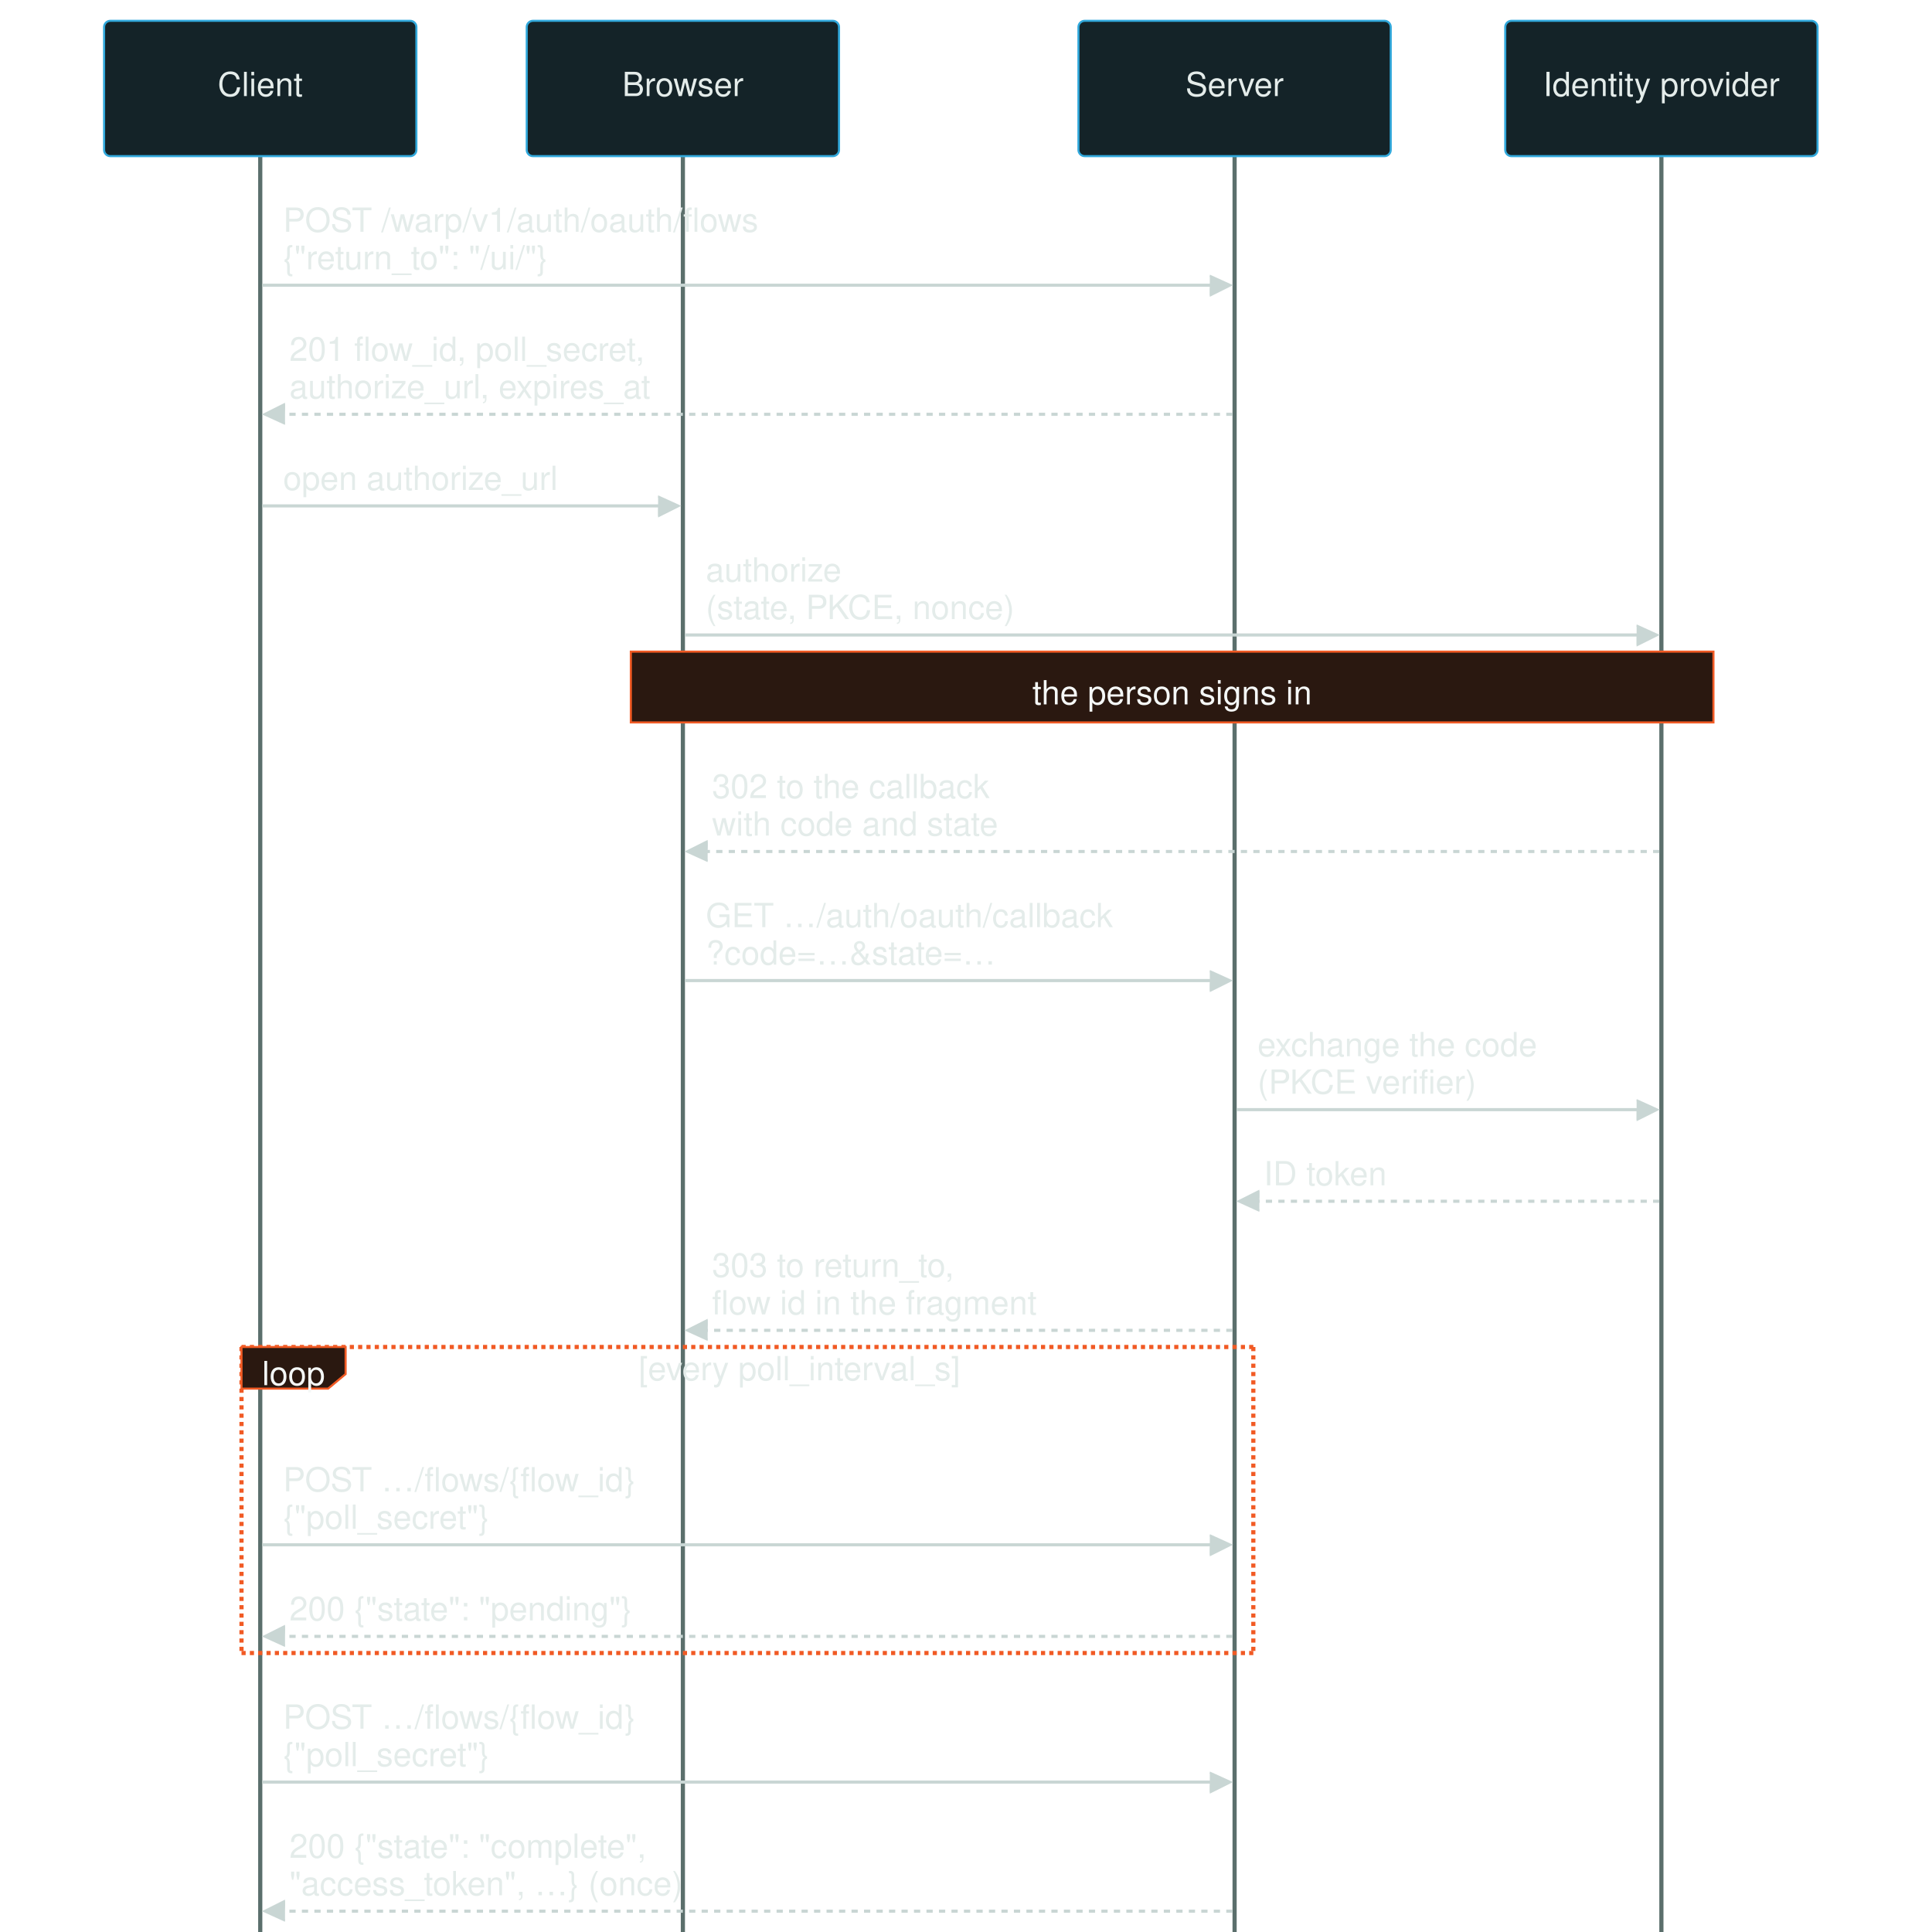
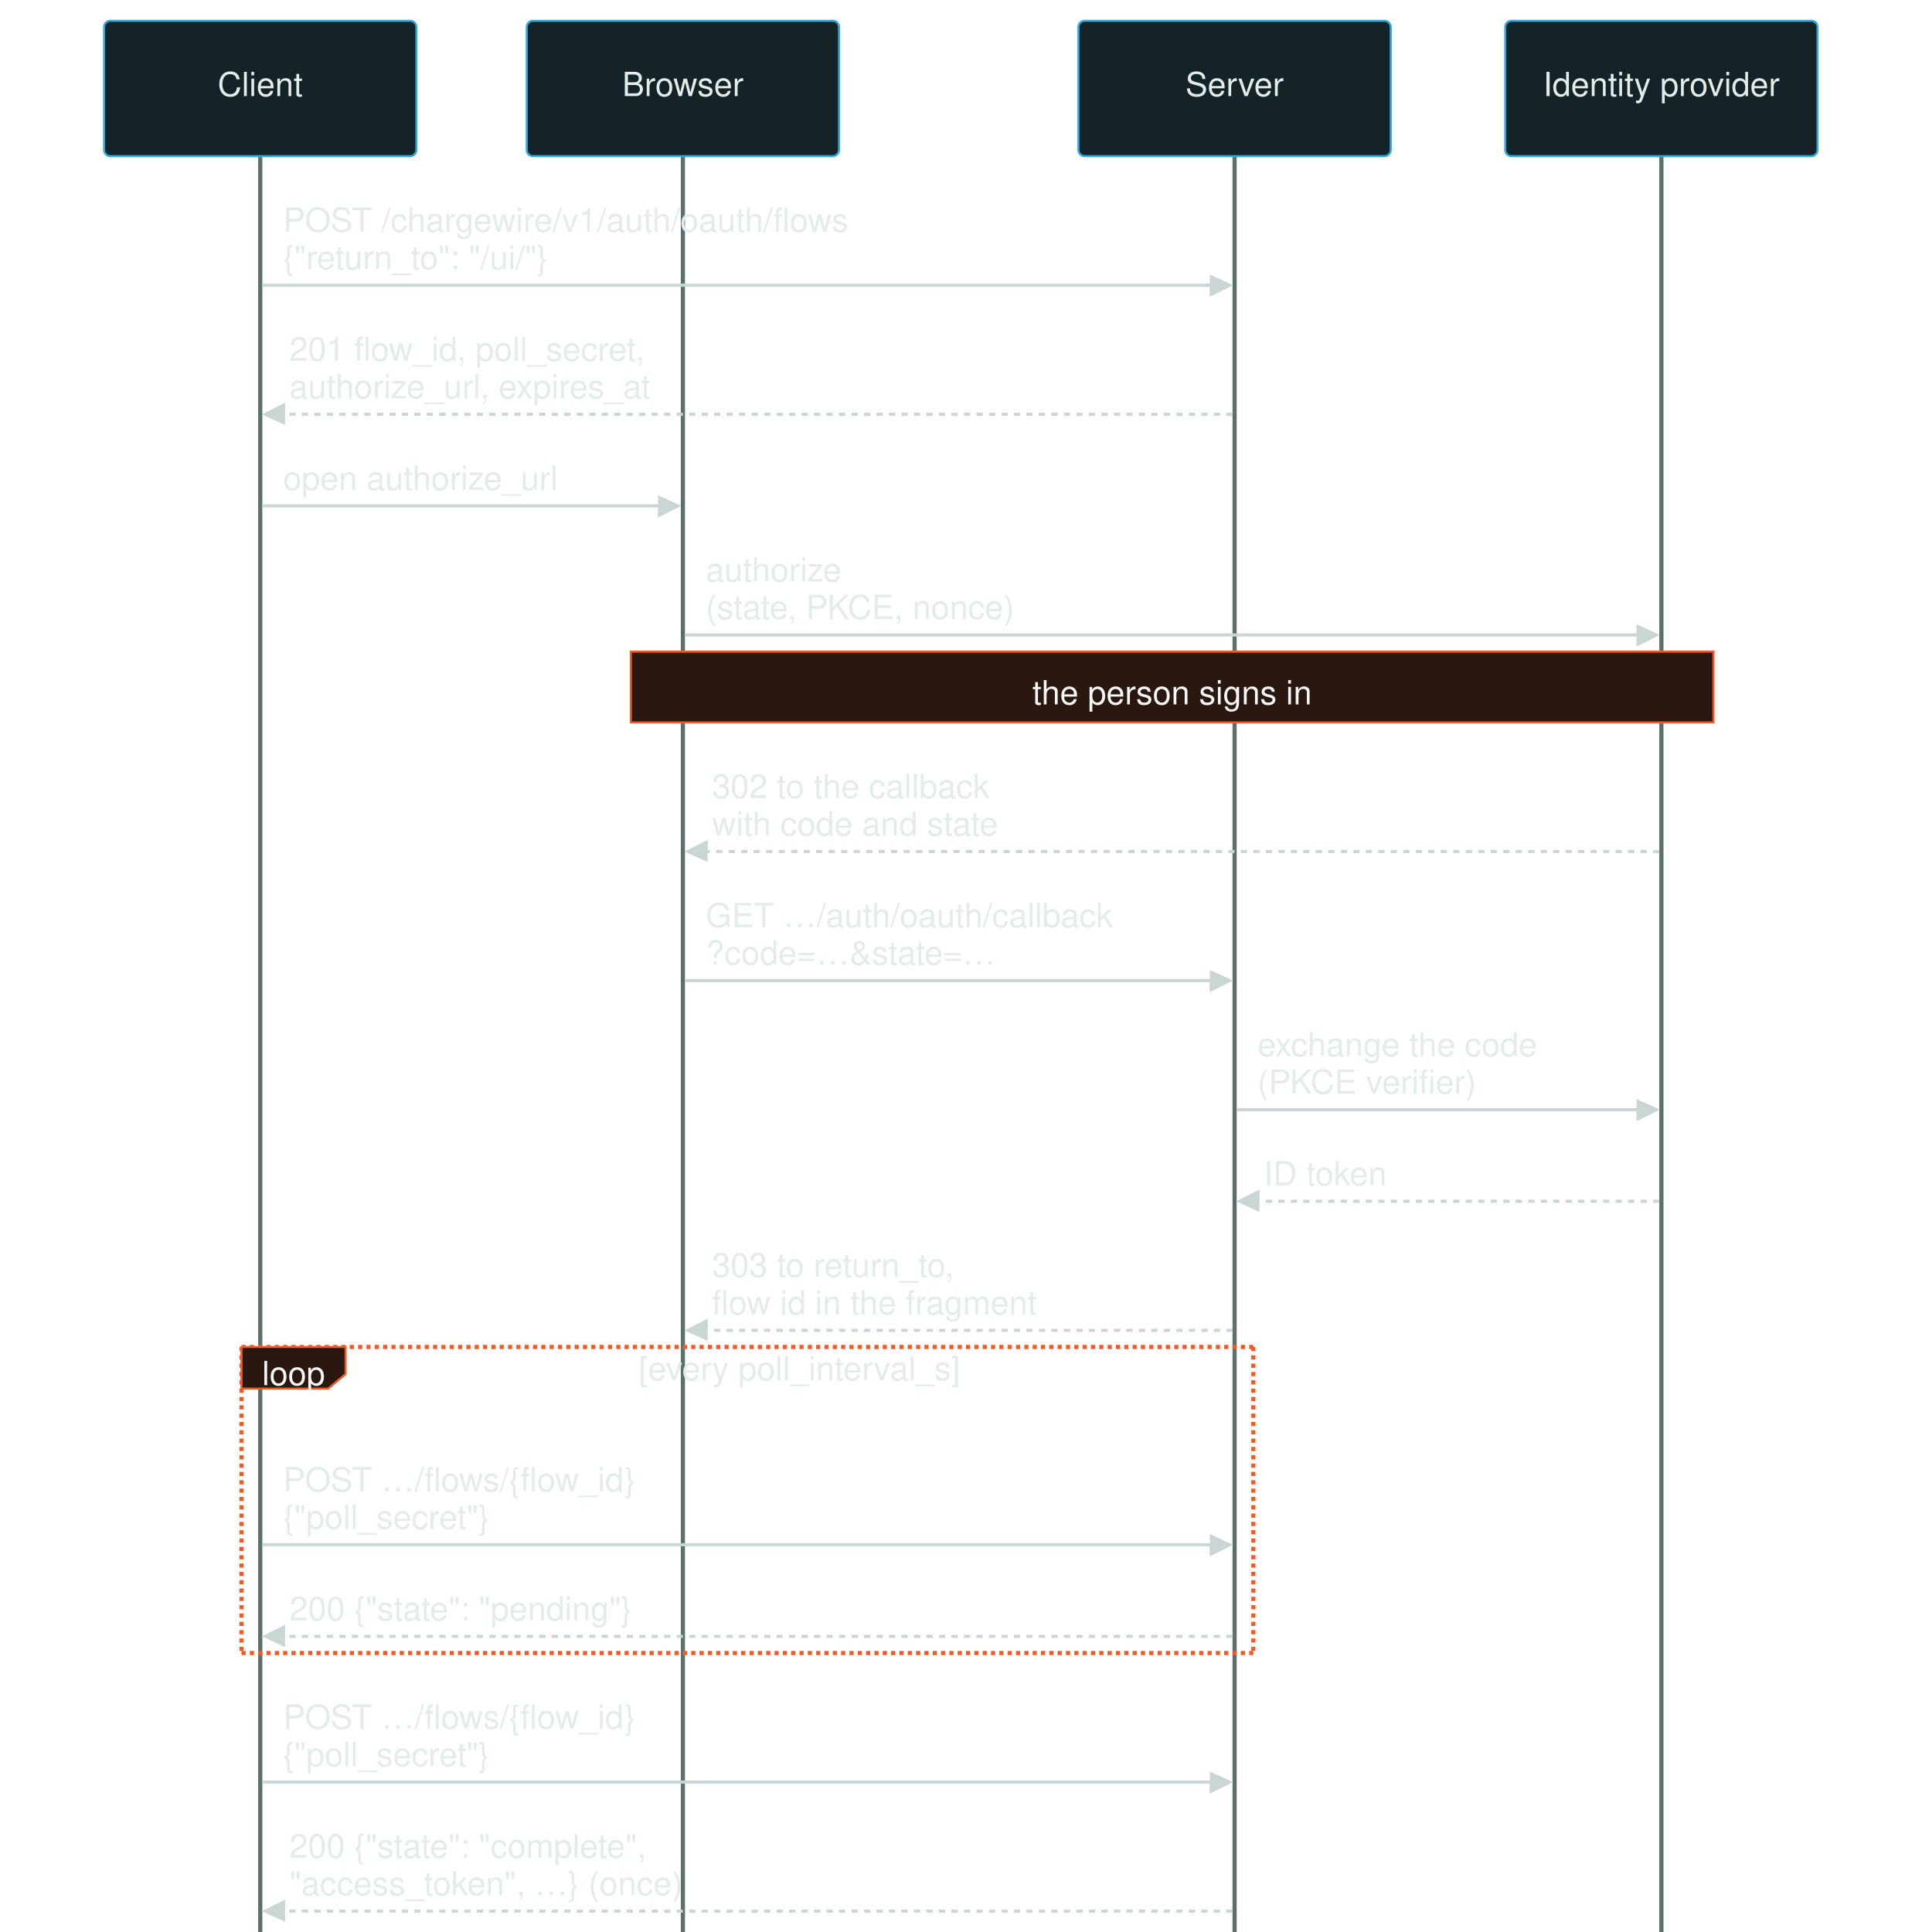
<svg xmlns="http://www.w3.org/2000/svg" data-source-sha256="b324414adbb7cfe3710688d23f5b221040849158154740f800e47e5ae0e65504" id="d-signin-browser-dark" width="923" height="928" viewBox="-50 -10 923 928" role="graphics-document document" aria-roledescription="sequence">
  <g>
    <line id="actor21" x1="748" y1="65" x2="748" y2="2000" class="actor-line 200" stroke-width="0.5px" stroke="#999" name="I" data-et="life-line" data-id="I" />
    <g id="root-21" data-et="participant" data-type="participant" data-id="I">
      <rect x="673" y="0" fill="#eaeaea" stroke="#666" width="150" height="65" name="I" rx="3" ry="3" class="actor actor-top" />
      <text x="748" y="32.5" dominant-baseline="central" alignment-baseline="central" class="actor actor-box" style="text-anchor: middle; font-size: 16px; font-weight: 400; font-family: Helvetica, Arial, &quot;Liberation Sans&quot;, sans-serif;">
        <tspan x="748" dy="0">Identity provider</tspan>
      </text>
    </g>
  </g>
  <g>
    <line id="actor20" x1="543" y1="65" x2="543" y2="2000" class="actor-line 200" stroke-width="0.5px" stroke="#999" name="S" data-et="life-line" data-id="S" />
    <g id="root-20" data-et="participant" data-type="participant" data-id="S">
      <rect x="468" y="0" fill="#eaeaea" stroke="#666" width="150" height="65" name="S" rx="3" ry="3" class="actor actor-top" />
      <text x="543" y="32.5" dominant-baseline="central" alignment-baseline="central" class="actor actor-box" style="text-anchor: middle; font-size: 16px; font-weight: 400; font-family: Helvetica, Arial, &quot;Liberation Sans&quot;, sans-serif;">
        <tspan x="543" dy="0">Server</tspan>
      </text>
    </g>
  </g>
  <g>
    <line id="actor19" x1="278" y1="65" x2="278" y2="2000" class="actor-line 200" stroke-width="0.5px" stroke="#999" name="B" data-et="life-line" data-id="B" />
    <g id="root-19" data-et="participant" data-type="participant" data-id="B">
      <rect x="203" y="0" fill="#eaeaea" stroke="#666" width="150" height="65" name="B" rx="3" ry="3" class="actor actor-top" />
      <text x="278" y="32.5" dominant-baseline="central" alignment-baseline="central" class="actor actor-box" style="text-anchor: middle; font-size: 16px; font-weight: 400; font-family: Helvetica, Arial, &quot;Liberation Sans&quot;, sans-serif;">
        <tspan x="278" dy="0">Browser</tspan>
      </text>
    </g>
  </g>
  <g>
    <line id="actor18" x1="75" y1="65" x2="75" y2="2000" class="actor-line 200" stroke-width="0.5px" stroke="#999" name="C" data-et="life-line" data-id="C" />
    <g id="root-18" data-et="participant" data-type="participant" data-id="C">
      <rect x="0" y="0" fill="#eaeaea" stroke="#666" width="150" height="65" name="C" rx="3" ry="3" class="actor actor-top" />
      <text x="75" y="32.5" dominant-baseline="central" alignment-baseline="central" class="actor actor-box" style="text-anchor: middle; font-size: 16px; font-weight: 400; font-family: Helvetica, Arial, &quot;Liberation Sans&quot;, sans-serif;">
        <tspan x="75" dy="0">Client</tspan>
      </text>
    </g>
  </g>
  <style>#d-signin-browser-dark{font-family:Helvetica,Arial,'Liberation Sans',sans-serif;font-size:16px;fill:#e4ecea;}@keyframes edge-animation-frame{from{stroke-dashoffset:0;}}@keyframes dash{to{stroke-dashoffset:0;}}#d-signin-browser-dark .edge-animation-slow{stroke-dasharray:9,5!important;stroke-dashoffset:900;animation:dash 50s linear infinite;stroke-linecap:round;}#d-signin-browser-dark .edge-animation-fast{stroke-dasharray:9,5!important;stroke-dashoffset:900;animation:dash 20s linear infinite;stroke-linecap:round;}#d-signin-browser-dark .error-icon{fill:hsl(15, 33.333%, 16.765%);}#d-signin-browser-dark .error-text{fill:rgb(198, 219.375, 226.5);stroke:rgb(198, 219.375, 226.5);}#d-signin-browser-dark .edge-thickness-normal{stroke-width:1px;}#d-signin-browser-dark .edge-thickness-thick{stroke-width:3.5px;}#d-signin-browser-dark .edge-pattern-solid{stroke-dasharray:0;}#d-signin-browser-dark .edge-thickness-invisible{stroke-width:0;fill:none;}#d-signin-browser-dark .edge-pattern-dashed{stroke-dasharray:3;}#d-signin-browser-dark .edge-pattern-dotted{stroke-dasharray:2;}#d-signin-browser-dark .marker{fill:#f4ebe9;stroke:#f4ebe9;}#d-signin-browser-dark .marker.cross{stroke:#f4ebe9;}#d-signin-browser-dark svg{font-family:Helvetica,Arial,'Liberation Sans',sans-serif;font-size:16px;}#d-signin-browser-dark p{margin:0;}#d-signin-browser-dark .actor{stroke:#31a8db;fill:#142328;stroke-width:1;}#d-signin-browser-dark rect.actor.outer-path[data-look="neo"]{filter:drop-shadow( 1px 2px 2px rgba(185,185,185,1));}#d-signin-browser-dark rect.note[data-look="neo"]{stroke:#f15a24;fill:#2a1810;filter:drop-shadow( 1px 2px 2px rgba(185,185,185,1));}#d-signin-browser-dark text.actor&gt;tspan{fill:#e4ecea;stroke:none;}#d-signin-browser-dark .actor-line{stroke:#5b6f6c;}#d-signin-browser-dark .innerArc{stroke-width:1.5;stroke-dasharray:none;}#d-signin-browser-dark .messageLine0{stroke-width:1.5;stroke-dasharray:none;stroke:#c9d6d4;}#d-signin-browser-dark .messageLine1{stroke-width:1.5;stroke-dasharray:2,2;stroke:#c9d6d4;}#d-signin-browser-dark [id$="-arrowhead"] path{fill:#c9d6d4;stroke:#c9d6d4;}#d-signin-browser-dark .sequenceNumber{fill:#0b1416;}#d-signin-browser-dark [id$="-sequencenumber"]{fill:#c9d6d4;}#d-signin-browser-dark [id$="-crosshead"] path{fill:#c9d6d4;stroke:#c9d6d4;}#d-signin-browser-dark .messageText{fill:#e4ecea;stroke:none;}#d-signin-browser-dark .labelBox{stroke:#f15a24;fill:#2a1810;filter:none;}#d-signin-browser-dark .labelText,#d-signin-browser-dark .labelText&gt;tspan{fill:#f5f8f7;stroke:none;}#d-signin-browser-dark .loopText,#d-signin-browser-dark .loopText&gt;tspan{fill:#e4ecea;stroke:none;}#d-signin-browser-dark .sectionTitle,#d-signin-browser-dark .sectionTitle&gt;tspan{fill:#e4ecea;stroke:none;}#d-signin-browser-dark .loopLine{stroke-width:2px;stroke-dasharray:2,2;stroke:#f15a24;fill:#f15a24;}#d-signin-browser-dark .note{stroke:#f15a24;fill:#2a1810;}#d-signin-browser-dark .noteText,#d-signin-browser-dark .noteText&gt;tspan{fill:#f5f8f7;stroke:none;font-weight:normal;}#d-signin-browser-dark .activation0{fill:#1f3a44;stroke:#31a8db;}#d-signin-browser-dark .activation1{fill:#1f3a44;stroke:#31a8db;}#d-signin-browser-dark .activation2{fill:#1f3a44;stroke:#31a8db;}#d-signin-browser-dark .actorPopupMenu{position:absolute;}#d-signin-browser-dark .actorPopupMenuPanel{position:absolute;fill:#142328;box-shadow:0px 8px 16px 0px rgba(0,0,0,0.2);filter:drop-shadow(3px 5px 2px rgb(0 0 0 / 0.4));}#d-signin-browser-dark .actor-man circle,#d-signin-browser-dark line{fill:#142328;stroke-width:2px;}#d-signin-browser-dark g rect.rect{filter:drop-shadow( 1px 2px 2px rgba(185,185,185,1));stroke:#31a8db;}#d-signin-browser-dark .node .neo-node{stroke:#31a8db;}#d-signin-browser-dark [data-look="neo"].node rect,#d-signin-browser-dark [data-look="neo"].cluster rect,#d-signin-browser-dark [data-look="neo"].node polygon{stroke:url(#d-signin-browser-dark-gradient);filter:drop-shadow( 1px 2px 2px rgba(185,185,185,1));}#d-signin-browser-dark [data-look="neo"].swimlane.cluster rect{filter:none;}#d-signin-browser-dark [data-look="neo"].node path{stroke:url(#d-signin-browser-dark-gradient);stroke-width:1px;}#d-signin-browser-dark [data-look="neo"].node .outer-path{filter:drop-shadow( 1px 2px 2px rgba(185,185,185,1));}#d-signin-browser-dark [data-look="neo"].node .neo-line path{stroke:#31a8db;filter:none;}#d-signin-browser-dark [data-look="neo"].node circle{stroke:url(#d-signin-browser-dark-gradient);filter:drop-shadow( 1px 2px 2px rgba(185,185,185,1));}#d-signin-browser-dark [data-look="neo"].node circle .state-start{fill:#000000;}#d-signin-browser-dark [data-look="neo"].icon-shape .icon{fill:url(#d-signin-browser-dark-gradient);filter:drop-shadow( 1px 2px 2px rgba(185,185,185,1));}#d-signin-browser-dark [data-look="neo"].icon-shape .icon-neo path{stroke:url(#d-signin-browser-dark-gradient);filter:drop-shadow( 1px 2px 2px rgba(185,185,185,1));}#d-signin-browser-dark :root{--mermaid-font-family:Helvetica,Arial,'Liberation Sans',sans-serif;}</style>
  <g />
  <defs>
    <symbol id="d-signin-browser-dark-computer" width="24" height="24">
      <path transform="scale(.5)" d="M2 2v13h20v-13h-20zm18 11h-16v-9h16v9zm-10.228 6l.466-1h3.524l.467 1h-4.457zm14.228 3h-24l2-6h2.104l-1.33 4h18.45l-1.297-4h2.073l2 6zm-5-10h-14v-7h14v7z" />
    </symbol>
  </defs>
  <defs>
    <symbol id="d-signin-browser-dark-database" fill-rule="evenodd" clip-rule="evenodd">
      <path transform="scale(.5)" d="M12.258.001l.256.004.255.005.253.008.251.01.249.012.247.015.246.016.242.019.241.02.239.023.236.024.233.027.231.028.229.031.225.032.223.034.22.036.217.038.214.04.211.041.208.043.205.045.201.046.198.048.194.05.191.051.187.053.183.054.18.056.175.057.172.059.168.06.163.061.16.063.155.064.15.066.074.033.073.033.071.034.07.034.069.035.068.035.067.035.066.035.064.036.064.036.062.036.06.036.06.037.058.037.058.037.055.038.055.038.053.038.052.038.051.039.05.039.048.039.047.039.045.04.044.04.043.04.041.04.04.041.039.041.037.041.036.041.034.041.033.042.032.042.03.042.029.042.027.042.026.043.024.043.023.043.021.043.02.043.018.044.017.043.015.044.013.044.012.044.011.045.009.044.007.045.006.045.004.045.002.045.001.045v17l-.001.045-.002.045-.004.045-.006.045-.007.045-.009.044-.011.045-.012.044-.013.044-.015.044-.017.043-.018.044-.02.043-.021.043-.023.043-.024.043-.026.043-.027.042-.029.042-.03.042-.032.042-.033.042-.034.041-.036.041-.037.041-.039.041-.04.041-.041.04-.043.04-.044.04-.045.04-.047.039-.048.039-.05.039-.051.039-.052.038-.053.038-.055.038-.055.038-.058.037-.058.037-.06.037-.06.036-.062.036-.064.036-.064.036-.066.035-.067.035-.068.035-.069.035-.07.034-.071.034-.073.033-.074.033-.15.066-.155.064-.16.063-.163.061-.168.06-.172.059-.175.057-.18.056-.183.054-.187.053-.191.051-.194.05-.198.048-.201.046-.205.045-.208.043-.211.041-.214.04-.217.038-.22.036-.223.034-.225.032-.229.031-.231.028-.233.027-.236.024-.239.023-.241.02-.242.019-.246.016-.247.015-.249.012-.251.01-.253.008-.255.005-.256.004-.258.001-.258-.001-.256-.004-.255-.005-.253-.008-.251-.01-.249-.012-.247-.015-.245-.016-.243-.019-.241-.02-.238-.023-.236-.024-.234-.027-.231-.028-.228-.031-.226-.032-.223-.034-.22-.036-.217-.038-.214-.04-.211-.041-.208-.043-.204-.045-.201-.046-.198-.048-.195-.05-.19-.051-.187-.053-.184-.054-.179-.056-.176-.057-.172-.059-.167-.06-.164-.061-.159-.063-.155-.064-.151-.066-.074-.033-.072-.033-.072-.034-.07-.034-.069-.035-.068-.035-.067-.035-.066-.035-.064-.036-.063-.036-.062-.036-.061-.036-.06-.037-.058-.037-.057-.037-.056-.038-.055-.038-.053-.038-.052-.038-.051-.039-.049-.039-.049-.039-.046-.039-.046-.04-.044-.04-.043-.04-.041-.04-.04-.041-.039-.041-.037-.041-.036-.041-.034-.041-.033-.042-.032-.042-.03-.042-.029-.042-.027-.042-.026-.043-.024-.043-.023-.043-.021-.043-.02-.043-.018-.044-.017-.043-.015-.044-.013-.044-.012-.044-.011-.045-.009-.044-.007-.045-.006-.045-.004-.045-.002-.045-.001-.045v-17l.001-.045.002-.045.004-.045.006-.045.007-.045.009-.044.011-.045.012-.044.013-.044.015-.044.017-.043.018-.044.02-.043.021-.043.023-.043.024-.043.026-.043.027-.042.029-.042.03-.042.032-.042.033-.042.034-.041.036-.041.037-.041.039-.041.04-.041.041-.04.043-.04.044-.04.046-.04.046-.039.049-.039.049-.039.051-.039.052-.038.053-.038.055-.038.056-.038.057-.037.058-.037.06-.037.061-.036.062-.036.063-.036.064-.036.066-.035.067-.035.068-.035.069-.035.07-.034.072-.034.072-.033.074-.033.151-.066.155-.064.159-.063.164-.061.167-.06.172-.059.176-.057.179-.056.184-.054.187-.053.19-.051.195-.05.198-.048.201-.046.204-.045.208-.043.211-.041.214-.04.217-.038.22-.036.223-.034.226-.032.228-.031.231-.028.234-.027.236-.024.238-.023.241-.02.243-.019.245-.016.247-.015.249-.012.251-.01.253-.008.255-.005.256-.004.258-.001.258.001zm-9.258 20.499v.01l.001.021.003.021.004.022.005.021.006.022.007.022.009.023.01.022.011.023.012.023.013.023.015.023.016.024.017.023.018.024.019.024.021.024.022.025.023.024.024.025.052.049.056.05.061.051.066.051.07.051.075.051.079.052.084.052.088.052.092.052.097.052.102.051.105.052.11.052.114.051.119.051.123.051.127.05.131.05.135.05.139.048.144.049.147.047.152.047.155.047.16.045.163.045.167.043.171.043.176.041.178.041.183.039.187.039.19.037.194.035.197.035.202.033.204.031.209.03.212.029.216.027.219.025.222.024.226.021.23.02.233.018.236.016.24.015.243.012.246.01.249.008.253.005.256.004.259.001.26-.001.257-.004.254-.005.25-.008.247-.011.244-.012.241-.014.237-.016.233-.018.231-.021.226-.021.224-.024.22-.026.216-.027.212-.028.21-.031.205-.031.202-.034.198-.034.194-.036.191-.037.187-.039.183-.04.179-.04.175-.042.172-.043.168-.044.163-.045.16-.046.155-.046.152-.047.148-.048.143-.049.139-.049.136-.05.131-.05.126-.05.123-.051.118-.052.114-.051.11-.052.106-.052.101-.052.096-.052.092-.052.088-.053.083-.051.079-.052.074-.052.07-.051.065-.051.06-.051.056-.05.051-.05.023-.024.023-.025.021-.024.02-.024.019-.024.018-.024.017-.024.015-.023.014-.024.013-.023.012-.023.01-.023.01-.022.008-.022.006-.022.006-.022.004-.022.004-.021.001-.021.001-.021v-4.127l-.077.055-.08.053-.083.054-.085.053-.087.052-.09.052-.093.051-.095.05-.097.05-.1.049-.102.049-.105.048-.106.047-.109.047-.111.046-.114.045-.115.045-.118.044-.12.043-.122.042-.124.042-.126.041-.128.04-.13.04-.132.038-.134.038-.135.037-.138.037-.139.035-.142.035-.143.034-.144.033-.147.032-.148.031-.15.03-.151.03-.153.029-.154.027-.156.027-.158.026-.159.025-.161.024-.162.023-.163.022-.165.021-.166.02-.167.019-.169.018-.169.017-.171.016-.173.015-.173.014-.175.013-.175.012-.177.011-.178.01-.179.008-.179.008-.181.006-.182.005-.182.004-.184.003-.184.002h-.37l-.184-.002-.184-.003-.182-.004-.182-.005-.181-.006-.179-.008-.179-.008-.178-.01-.176-.011-.176-.012-.175-.013-.173-.014-.172-.015-.171-.016-.17-.017-.169-.018-.167-.019-.166-.02-.165-.021-.163-.022-.162-.023-.161-.024-.159-.025-.157-.026-.156-.027-.155-.027-.153-.029-.151-.03-.15-.03-.148-.031-.146-.032-.145-.033-.143-.034-.141-.035-.14-.035-.137-.037-.136-.037-.134-.038-.132-.038-.13-.04-.128-.04-.126-.041-.124-.042-.122-.042-.12-.044-.117-.043-.116-.045-.113-.045-.112-.046-.109-.047-.106-.047-.105-.048-.102-.049-.1-.049-.097-.05-.095-.05-.093-.052-.09-.051-.087-.052-.085-.053-.083-.054-.08-.054-.077-.054v4.127zm0-5.654v.011l.001.021.003.021.004.021.005.022.006.022.007.022.009.022.01.022.011.023.012.023.013.023.015.024.016.023.017.024.018.024.019.024.021.024.022.024.023.025.024.024.052.05.056.05.061.05.066.051.07.051.075.052.079.051.084.052.088.052.092.052.097.052.102.052.105.052.11.051.114.051.119.052.123.05.127.051.131.05.135.049.139.049.144.048.147.048.152.047.155.046.16.045.163.045.167.044.171.042.176.042.178.04.183.04.187.038.19.037.194.036.197.034.202.033.204.032.209.03.212.028.216.027.219.025.222.024.226.022.23.02.233.018.236.016.24.014.243.012.246.01.249.008.253.006.256.003.259.001.26-.001.257-.003.254-.006.25-.008.247-.01.244-.012.241-.015.237-.016.233-.018.231-.02.226-.022.224-.024.22-.025.216-.027.212-.029.21-.03.205-.032.202-.033.198-.035.194-.036.191-.037.187-.039.183-.039.179-.041.175-.042.172-.043.168-.044.163-.045.16-.045.155-.047.152-.047.148-.048.143-.048.139-.05.136-.049.131-.05.126-.051.123-.051.118-.051.114-.052.11-.052.106-.052.101-.052.096-.052.092-.052.088-.052.083-.052.079-.052.074-.051.07-.052.065-.051.06-.05.056-.051.051-.049.023-.025.023-.024.021-.025.02-.024.019-.024.018-.024.017-.024.015-.023.014-.023.013-.024.012-.022.01-.023.01-.023.008-.022.006-.022.006-.022.004-.021.004-.022.001-.021.001-.021v-4.139l-.077.054-.08.054-.083.054-.085.052-.087.053-.09.051-.093.051-.095.051-.097.05-.1.049-.102.049-.105.048-.106.047-.109.047-.111.046-.114.045-.115.044-.118.044-.12.044-.122.042-.124.042-.126.041-.128.04-.13.039-.132.039-.134.038-.135.037-.138.036-.139.036-.142.035-.143.033-.144.033-.147.033-.148.031-.15.03-.151.03-.153.028-.154.028-.156.027-.158.026-.159.025-.161.024-.162.023-.163.022-.165.021-.166.02-.167.019-.169.018-.169.017-.171.016-.173.015-.173.014-.175.013-.175.012-.177.011-.178.009-.179.009-.179.007-.181.007-.182.005-.182.004-.184.003-.184.002h-.37l-.184-.002-.184-.003-.182-.004-.182-.005-.181-.007-.179-.007-.179-.009-.178-.009-.176-.011-.176-.012-.175-.013-.173-.014-.172-.015-.171-.016-.17-.017-.169-.018-.167-.019-.166-.02-.165-.021-.163-.022-.162-.023-.161-.024-.159-.025-.157-.026-.156-.027-.155-.028-.153-.028-.151-.03-.15-.03-.148-.031-.146-.033-.145-.033-.143-.033-.141-.035-.14-.036-.137-.036-.136-.037-.134-.038-.132-.039-.13-.039-.128-.04-.126-.041-.124-.042-.122-.043-.12-.043-.117-.044-.116-.044-.113-.046-.112-.046-.109-.046-.106-.047-.105-.048-.102-.049-.1-.049-.097-.05-.095-.051-.093-.051-.09-.051-.087-.053-.085-.052-.083-.054-.08-.054-.077-.054v4.139zm0-5.666v.011l.001.02.003.022.004.021.005.022.006.021.007.022.009.023.01.022.011.023.012.023.013.023.015.023.016.024.017.024.018.023.019.024.021.025.022.024.023.024.024.025.052.05.056.05.061.05.066.051.07.051.075.052.079.051.084.052.088.052.092.052.097.052.102.052.105.051.11.052.114.051.119.051.123.051.127.05.131.05.135.05.139.049.144.048.147.048.152.047.155.046.16.045.163.045.167.043.171.043.176.042.178.04.183.04.187.038.19.037.194.036.197.034.202.033.204.032.209.03.212.028.216.027.219.025.222.024.226.021.23.02.233.018.236.017.24.014.243.012.246.01.249.008.253.006.256.003.259.001.26-.001.257-.003.254-.006.25-.008.247-.01.244-.013.241-.014.237-.016.233-.018.231-.02.226-.022.224-.024.22-.025.216-.027.212-.029.21-.03.205-.032.202-.033.198-.035.194-.036.191-.037.187-.039.183-.039.179-.041.175-.042.172-.043.168-.044.163-.045.16-.045.155-.047.152-.047.148-.048.143-.049.139-.049.136-.049.131-.051.126-.05.123-.051.118-.052.114-.051.11-.052.106-.052.101-.052.096-.052.092-.052.088-.052.083-.052.079-.052.074-.052.07-.051.065-.051.06-.051.056-.05.051-.049.023-.025.023-.025.021-.024.02-.024.019-.024.018-.024.017-.024.015-.023.014-.024.013-.023.012-.023.01-.022.01-.023.008-.022.006-.022.006-.022.004-.022.004-.021.001-.021.001-.021v-4.153l-.077.054-.08.054-.083.053-.085.053-.087.053-.09.051-.093.051-.095.051-.097.05-.1.049-.102.048-.105.048-.106.048-.109.046-.111.046-.114.046-.115.044-.118.044-.12.043-.122.043-.124.042-.126.041-.128.04-.13.039-.132.039-.134.038-.135.037-.138.036-.139.036-.142.034-.143.034-.144.033-.147.032-.148.032-.15.03-.151.03-.153.028-.154.028-.156.027-.158.026-.159.024-.161.024-.162.023-.163.023-.165.021-.166.02-.167.019-.169.018-.169.017-.171.016-.173.015-.173.014-.175.013-.175.012-.177.01-.178.01-.179.009-.179.007-.181.006-.182.006-.182.004-.184.003-.184.001-.185.001-.185-.001-.184-.001-.184-.003-.182-.004-.182-.006-.181-.006-.179-.007-.179-.009-.178-.01-.176-.01-.176-.012-.175-.013-.173-.014-.172-.015-.171-.016-.17-.017-.169-.018-.167-.019-.166-.02-.165-.021-.163-.023-.162-.023-.161-.024-.159-.024-.157-.026-.156-.027-.155-.028-.153-.028-.151-.03-.15-.03-.148-.032-.146-.032-.145-.033-.143-.034-.141-.034-.14-.036-.137-.036-.136-.037-.134-.038-.132-.039-.13-.039-.128-.041-.126-.041-.124-.041-.122-.043-.12-.043-.117-.044-.116-.044-.113-.046-.112-.046-.109-.046-.106-.048-.105-.048-.102-.048-.1-.05-.097-.049-.095-.051-.093-.051-.09-.052-.087-.052-.085-.053-.083-.053-.08-.054-.077-.054v4.153zm8.74-8.179l-.257.004-.254.005-.25.008-.247.011-.244.012-.241.014-.237.016-.233.018-.231.021-.226.022-.224.023-.22.026-.216.027-.212.028-.21.031-.205.032-.202.033-.198.034-.194.036-.191.038-.187.038-.183.04-.179.041-.175.042-.172.043-.168.043-.163.045-.16.046-.155.046-.152.048-.148.048-.143.048-.139.049-.136.05-.131.05-.126.051-.123.051-.118.051-.114.052-.11.052-.106.052-.101.052-.096.052-.092.052-.088.052-.083.052-.079.052-.074.051-.07.052-.065.051-.06.05-.056.05-.051.05-.023.025-.023.024-.021.024-.02.025-.019.024-.018.024-.017.023-.015.024-.014.023-.013.023-.012.023-.01.023-.01.022-.008.022-.006.023-.006.021-.004.022-.004.021-.001.021-.001.021.001.021.001.021.004.021.004.022.006.021.006.023.008.022.01.022.01.023.012.023.013.023.014.023.015.024.017.023.018.024.019.024.02.025.021.024.023.024.023.025.051.05.056.05.06.05.065.051.07.052.074.051.079.052.083.052.088.052.092.052.096.052.101.052.106.052.11.052.114.052.118.051.123.051.126.051.131.05.136.05.139.049.143.048.148.048.152.048.155.046.16.046.163.045.168.043.172.043.175.042.179.041.183.04.187.038.191.038.194.036.198.034.202.033.205.032.21.031.212.028.216.027.22.026.224.023.226.022.231.021.233.018.237.016.241.014.244.012.247.011.25.008.254.005.257.004.26.001.26-.001.257-.004.254-.005.25-.008.247-.011.244-.012.241-.014.237-.016.233-.018.231-.021.226-.022.224-.023.22-.026.216-.027.212-.028.21-.031.205-.032.202-.033.198-.034.194-.036.191-.038.187-.038.183-.04.179-.041.175-.042.172-.043.168-.043.163-.045.16-.046.155-.046.152-.048.148-.048.143-.048.139-.049.136-.05.131-.05.126-.051.123-.051.118-.051.114-.052.11-.052.106-.052.101-.052.096-.052.092-.052.088-.052.083-.052.079-.052.074-.051.07-.052.065-.051.06-.05.056-.05.051-.05.023-.025.023-.024.021-.024.02-.025.019-.024.018-.024.017-.023.015-.024.014-.023.013-.023.012-.023.01-.023.01-.022.008-.022.006-.023.006-.021.004-.022.004-.021.001-.021.001-.021-.001-.021-.001-.021-.004-.021-.004-.022-.006-.021-.006-.023-.008-.022-.01-.022-.01-.023-.012-.023-.013-.023-.014-.023-.015-.024-.017-.023-.018-.024-.019-.024-.02-.025-.021-.024-.023-.024-.023-.025-.051-.05-.056-.05-.06-.05-.065-.051-.07-.052-.074-.051-.079-.052-.083-.052-.088-.052-.092-.052-.096-.052-.101-.052-.106-.052-.11-.052-.114-.052-.118-.051-.123-.051-.126-.051-.131-.05-.136-.05-.139-.049-.143-.048-.148-.048-.152-.048-.155-.046-.16-.046-.163-.045-.168-.043-.172-.043-.175-.042-.179-.041-.183-.04-.187-.038-.191-.038-.194-.036-.198-.034-.202-.033-.205-.032-.21-.031-.212-.028-.216-.027-.22-.026-.224-.023-.226-.022-.231-.021-.233-.018-.237-.016-.241-.014-.244-.012-.247-.011-.25-.008-.254-.005-.257-.004-.26-.001-.26.001z" />
    </symbol>
  </defs>
  <defs>
    <symbol id="d-signin-browser-dark-clock" width="24" height="24">
      <path transform="scale(.5)" d="M12 2c5.514 0 10 4.486 10 10s-4.486 10-10 10-10-4.486-10-10 4.486-10 10-10zm0-2c-6.627 0-12 5.373-12 12s5.373 12 12 12 12-5.373 12-12-5.373-12-12-12zm5.848 12.459c.202.038.202.333.001.372-1.907.361-6.045 1.111-6.547 1.111-.719 0-1.301-.582-1.301-1.301 0-.512.77-5.447 1.125-7.445.034-.192.312-.181.343.014l.985 6.238 5.394 1.011z" />
    </symbol>
  </defs>
  <defs>
    <marker id="d-signin-browser-dark-arrowhead" refX="7.9" refY="5" markerUnits="userSpaceOnUse" markerWidth="12" markerHeight="12" orient="auto-start-reverse">
      <path d="M -1 0 L 10 5 L 0 10 z" />
    </marker>
  </defs>
  <defs>
    <marker id="d-signin-browser-dark-crosshead" markerWidth="15" markerHeight="8" orient="auto" refX="4" refY="4.5">
      <path fill="none" stroke="#000000" stroke-width="1pt" d="M 1,2 L 6,7 M 6,2 L 1,7" style="stroke-dasharray: 0, 0;" />
    </marker>
  </defs>
  <defs>
    <marker id="d-signin-browser-dark-filled-head" refX="15.5" refY="7" markerWidth="20" markerHeight="28" orient="auto">
      <path d="M 18,7 L9,13 L14,7 L9,1 Z" />
    </marker>
  </defs>
  <defs>
    <marker id="d-signin-browser-dark-sequencenumber" refX="15" refY="15" markerWidth="60" markerHeight="40" orient="auto">
      <circle cx="15" cy="15" r="6" />
    </marker>
  </defs>
  <defs>
    <marker id="d-signin-browser-dark-solidTopArrowHead" refX="7.9" refY="7.25" markerUnits="userSpaceOnUse" markerWidth="12" markerHeight="12" orient="auto-start-reverse">
      <path d="M 0 0 L 10 8 L 0 8 z" />
    </marker>
  </defs>
  <defs>
    <marker id="d-signin-browser-dark-solidBottomArrowHead" refX="7.9" refY="0.75" markerUnits="userSpaceOnUse" markerWidth="12" markerHeight="12" orient="auto-start-reverse">
      <path d="M 0 0 L 10 0 L 0 8 z" />
    </marker>
  </defs>
  <defs>
    <marker id="d-signin-browser-dark-stickTopArrowHead" refX="7.5" refY="7" markerUnits="userSpaceOnUse" markerWidth="12" markerHeight="12" orient="auto-start-reverse">
      <path d="M 0 0 L 7 7" stroke="black" stroke-width="1.5" fill="none" />
    </marker>
  </defs>
  <defs>
    <marker id="d-signin-browser-dark-stickBottomArrowHead" refX="7.5" refY="0" markerUnits="userSpaceOnUse" markerWidth="12" markerHeight="12" orient="auto-start-reverse">
      <path d="M 0 7 L 7 0" stroke="black" stroke-width="1.5" fill="none" />
    </marker>
  </defs>
  <g data-et="note" data-id="i4">
    <rect x="253" y="303" fill="#EDF2AE" stroke="#666" width="520" height="34" class="note" />
    <text x="513" y="307" text-anchor="middle" dominant-baseline="middle" alignment-baseline="middle" class="noteText" dy="1em" style="font-family: Helvetica, Arial, &quot;Liberation Sans&quot;, sans-serif; font-size: 16px; font-weight: 400;">
      <tspan x="513">the person signs in</tspan>
    </text>
  </g>
  <g data-et="control-structure" data-id="i13">
    <line x1="66" y1="637" x2="552" y2="637" class="loopLine" />
    <line x1="552" y1="637" x2="552" y2="784" class="loopLine" />
    <line x1="66" y1="784" x2="552" y2="784" class="loopLine" />
    <line x1="66" y1="637" x2="66" y2="784" class="loopLine" />
    <polygon points="66,637 116,637 116,650 107.6,657 66,657" class="labelBox" />
    <text x="91" y="650" text-anchor="middle" dominant-baseline="middle" alignment-baseline="middle" class="labelText" style="font-family: Helvetica, Arial, &quot;Liberation Sans&quot;, sans-serif; font-size: 16px; font-weight: 400;">loop</text>
    <text x="334" y="653" text-anchor="middle" class="loopText" style="font-family: Helvetica, Arial, &quot;Liberation Sans&quot;, sans-serif; font-size: 16px; font-weight: 400;">
      <tspan x="334">[every poll_interval_s]</tspan>
    </text>
  </g>
-   <text x="86" y="80" text-anchor="start" dominant-baseline="middle" alignment-baseline="middle" class="messageText" dy="1em" style="font-family: Helvetica, Arial, &quot;Liberation Sans&quot;, sans-serif; font-size: 16px; font-weight: 400;">POST /warp/v1/auth/oauth/flows</text>
+   <text x="86" y="80" text-anchor="start" dominant-baseline="middle" alignment-baseline="middle" class="messageText" dy="1em" style="font-family: Helvetica, Arial, &quot;Liberation Sans&quot;, sans-serif; font-size: 16px; font-weight: 400;">POST /chargewire/v1/auth/oauth/flows</text>
  <text x="86" y="98" text-anchor="start" dominant-baseline="middle" alignment-baseline="middle" class="messageText" dy="1em" style="font-family: Helvetica, Arial, &quot;Liberation Sans&quot;, sans-serif; font-size: 16px; font-weight: 400;">{"return_to": "/ui/"}</text>
  <line x1="76" y1="127" x2="539" y2="127" class="messageLine0" data-et="message" data-id="i0" data-from="C" data-to="S" stroke-width="2" stroke="none" marker-end="url(#d-signin-browser-dark-arrowhead)" style="fill: none;" />
  <text x="89" y="142" text-anchor="start" dominant-baseline="middle" alignment-baseline="middle" class="messageText" dy="1em" style="font-family: Helvetica, Arial, &quot;Liberation Sans&quot;, sans-serif; font-size: 16px; font-weight: 400;">201 flow_id, poll_secret,</text>
  <text x="89" y="160" text-anchor="start" dominant-baseline="middle" alignment-baseline="middle" class="messageText" dy="1em" style="font-family: Helvetica, Arial, &quot;Liberation Sans&quot;, sans-serif; font-size: 16px; font-weight: 400;">authorize_url, expires_at</text>
  <line x1="542" y1="189" x2="79" y2="189" class="messageLine1" data-et="message" data-id="i1" data-from="S" data-to="C" stroke-width="2" stroke="none" marker-end="url(#d-signin-browser-dark-arrowhead)" style="stroke-dasharray: 3, 3; fill: none;" />
  <text x="86" y="204" text-anchor="start" dominant-baseline="middle" alignment-baseline="middle" class="messageText" dy="1em" style="font-family: Helvetica, Arial, &quot;Liberation Sans&quot;, sans-serif; font-size: 16px; font-weight: 400;">open authorize_url</text>
  <line x1="76" y1="233" x2="274" y2="233" class="messageLine0" data-et="message" data-id="i2" data-from="C" data-to="B" stroke-width="2" stroke="none" marker-end="url(#d-signin-browser-dark-arrowhead)" style="fill: none;" />
  <text x="289" y="248" text-anchor="start" dominant-baseline="middle" alignment-baseline="middle" class="messageText" dy="1em" style="font-family: Helvetica, Arial, &quot;Liberation Sans&quot;, sans-serif; font-size: 16px; font-weight: 400;">authorize</text>
  <text x="289" y="266" text-anchor="start" dominant-baseline="middle" alignment-baseline="middle" class="messageText" dy="1em" style="font-family: Helvetica, Arial, &quot;Liberation Sans&quot;, sans-serif; font-size: 16px; font-weight: 400;">(state, PKCE, nonce)</text>
  <line x1="279" y1="295" x2="744" y2="295" class="messageLine0" data-et="message" data-id="i3" data-from="B" data-to="I" stroke-width="2" stroke="none" marker-end="url(#d-signin-browser-dark-arrowhead)" style="fill: none;" />
  <text x="292" y="352" text-anchor="start" dominant-baseline="middle" alignment-baseline="middle" class="messageText" dy="1em" style="font-family: Helvetica, Arial, &quot;Liberation Sans&quot;, sans-serif; font-size: 16px; font-weight: 400;">302 to the callback</text>
  <text x="292" y="370" text-anchor="start" dominant-baseline="middle" alignment-baseline="middle" class="messageText" dy="1em" style="font-family: Helvetica, Arial, &quot;Liberation Sans&quot;, sans-serif; font-size: 16px; font-weight: 400;">with code and state</text>
  <line x1="747" y1="399" x2="282" y2="399" class="messageLine1" data-et="message" data-id="i5" data-from="I" data-to="B" stroke-width="2" stroke="none" marker-end="url(#d-signin-browser-dark-arrowhead)" style="stroke-dasharray: 3, 3; fill: none;" />
  <text x="289" y="414" text-anchor="start" dominant-baseline="middle" alignment-baseline="middle" class="messageText" dy="1em" style="font-family: Helvetica, Arial, &quot;Liberation Sans&quot;, sans-serif; font-size: 16px; font-weight: 400;">GET …/auth/oauth/callback</text>
  <text x="289" y="432" text-anchor="start" dominant-baseline="middle" alignment-baseline="middle" class="messageText" dy="1em" style="font-family: Helvetica, Arial, &quot;Liberation Sans&quot;, sans-serif; font-size: 16px; font-weight: 400;">?code=…&amp;state=…</text>
  <line x1="279" y1="461" x2="539" y2="461" class="messageLine0" data-et="message" data-id="i6" data-from="B" data-to="S" stroke-width="2" stroke="none" marker-end="url(#d-signin-browser-dark-arrowhead)" style="fill: none;" />
  <text x="554" y="476" text-anchor="start" dominant-baseline="middle" alignment-baseline="middle" class="messageText" dy="1em" style="font-family: Helvetica, Arial, &quot;Liberation Sans&quot;, sans-serif; font-size: 16px; font-weight: 400;">exchange the code</text>
  <text x="554" y="494" text-anchor="start" dominant-baseline="middle" alignment-baseline="middle" class="messageText" dy="1em" style="font-family: Helvetica, Arial, &quot;Liberation Sans&quot;, sans-serif; font-size: 16px; font-weight: 400;">(PKCE verifier)</text>
  <line x1="544" y1="523" x2="744" y2="523" class="messageLine0" data-et="message" data-id="i7" data-from="S" data-to="I" stroke-width="2" stroke="none" marker-end="url(#d-signin-browser-dark-arrowhead)" style="fill: none;" />
  <text x="557" y="538" text-anchor="start" dominant-baseline="middle" alignment-baseline="middle" class="messageText" dy="1em" style="font-family: Helvetica, Arial, &quot;Liberation Sans&quot;, sans-serif; font-size: 16px; font-weight: 400;">ID token</text>
  <line x1="747" y1="567" x2="547" y2="567" class="messageLine1" data-et="message" data-id="i8" data-from="I" data-to="S" stroke-width="2" stroke="none" marker-end="url(#d-signin-browser-dark-arrowhead)" style="stroke-dasharray: 3, 3; fill: none;" />
  <text x="292" y="582" text-anchor="start" dominant-baseline="middle" alignment-baseline="middle" class="messageText" dy="1em" style="font-family: Helvetica, Arial, &quot;Liberation Sans&quot;, sans-serif; font-size: 16px; font-weight: 400;">303 to return_to,</text>
  <text x="292" y="600" text-anchor="start" dominant-baseline="middle" alignment-baseline="middle" class="messageText" dy="1em" style="font-family: Helvetica, Arial, &quot;Liberation Sans&quot;, sans-serif; font-size: 16px; font-weight: 400;">flow id in the fragment</text>
  <line x1="542" y1="629" x2="282" y2="629" class="messageLine1" data-et="message" data-id="i9" data-from="S" data-to="B" stroke-width="2" stroke="none" marker-end="url(#d-signin-browser-dark-arrowhead)" style="stroke-dasharray: 3, 3; fill: none;" />
  <text x="86" y="685" text-anchor="start" dominant-baseline="middle" alignment-baseline="middle" class="messageText" dy="1em" style="font-family: Helvetica, Arial, &quot;Liberation Sans&quot;, sans-serif; font-size: 16px; font-weight: 400;">POST …/flows/{flow_id}</text>
  <text x="86" y="703" text-anchor="start" dominant-baseline="middle" alignment-baseline="middle" class="messageText" dy="1em" style="font-family: Helvetica, Arial, &quot;Liberation Sans&quot;, sans-serif; font-size: 16px; font-weight: 400;">{"poll_secret"}</text>
  <line x1="76" y1="732" x2="539" y2="732" class="messageLine0" data-et="message" data-id="i11" data-from="C" data-to="S" stroke-width="2" stroke="none" marker-end="url(#d-signin-browser-dark-arrowhead)" style="fill: none;" />
  <text x="89" y="747" text-anchor="start" dominant-baseline="middle" alignment-baseline="middle" class="messageText" dy="1em" style="font-family: Helvetica, Arial, &quot;Liberation Sans&quot;, sans-serif; font-size: 16px; font-weight: 400;">200 {"state": "pending"}</text>
  <line x1="542" y1="776" x2="79" y2="776" class="messageLine1" data-et="message" data-id="i12" data-from="S" data-to="C" stroke-width="2" stroke="none" marker-end="url(#d-signin-browser-dark-arrowhead)" style="stroke-dasharray: 3, 3; fill: none;" />
  <text x="86" y="799" text-anchor="start" dominant-baseline="middle" alignment-baseline="middle" class="messageText" dy="1em" style="font-family: Helvetica, Arial, &quot;Liberation Sans&quot;, sans-serif; font-size: 16px; font-weight: 400;">POST …/flows/{flow_id}</text>
  <text x="86" y="817" text-anchor="start" dominant-baseline="middle" alignment-baseline="middle" class="messageText" dy="1em" style="font-family: Helvetica, Arial, &quot;Liberation Sans&quot;, sans-serif; font-size: 16px; font-weight: 400;">{"poll_secret"}</text>
  <line x1="76" y1="846" x2="539" y2="846" class="messageLine0" data-et="message" data-id="i14" data-from="C" data-to="S" stroke-width="2" stroke="none" marker-end="url(#d-signin-browser-dark-arrowhead)" style="fill: none;" />
  <text x="89" y="861" text-anchor="start" dominant-baseline="middle" alignment-baseline="middle" class="messageText" dy="1em" style="font-family: Helvetica, Arial, &quot;Liberation Sans&quot;, sans-serif; font-size: 16px; font-weight: 400;">200 {"state": "complete",</text>
  <text x="89" y="879" text-anchor="start" dominant-baseline="middle" alignment-baseline="middle" class="messageText" dy="1em" style="font-family: Helvetica, Arial, &quot;Liberation Sans&quot;, sans-serif; font-size: 16px; font-weight: 400;">"access_token", …} (once)</text>
  <line x1="542" y1="908" x2="79" y2="908" class="messageLine1" data-et="message" data-id="i15" data-from="S" data-to="C" stroke-width="2" stroke="none" marker-end="url(#d-signin-browser-dark-arrowhead)" style="stroke-dasharray: 3, 3; fill: none;" />
</svg>
